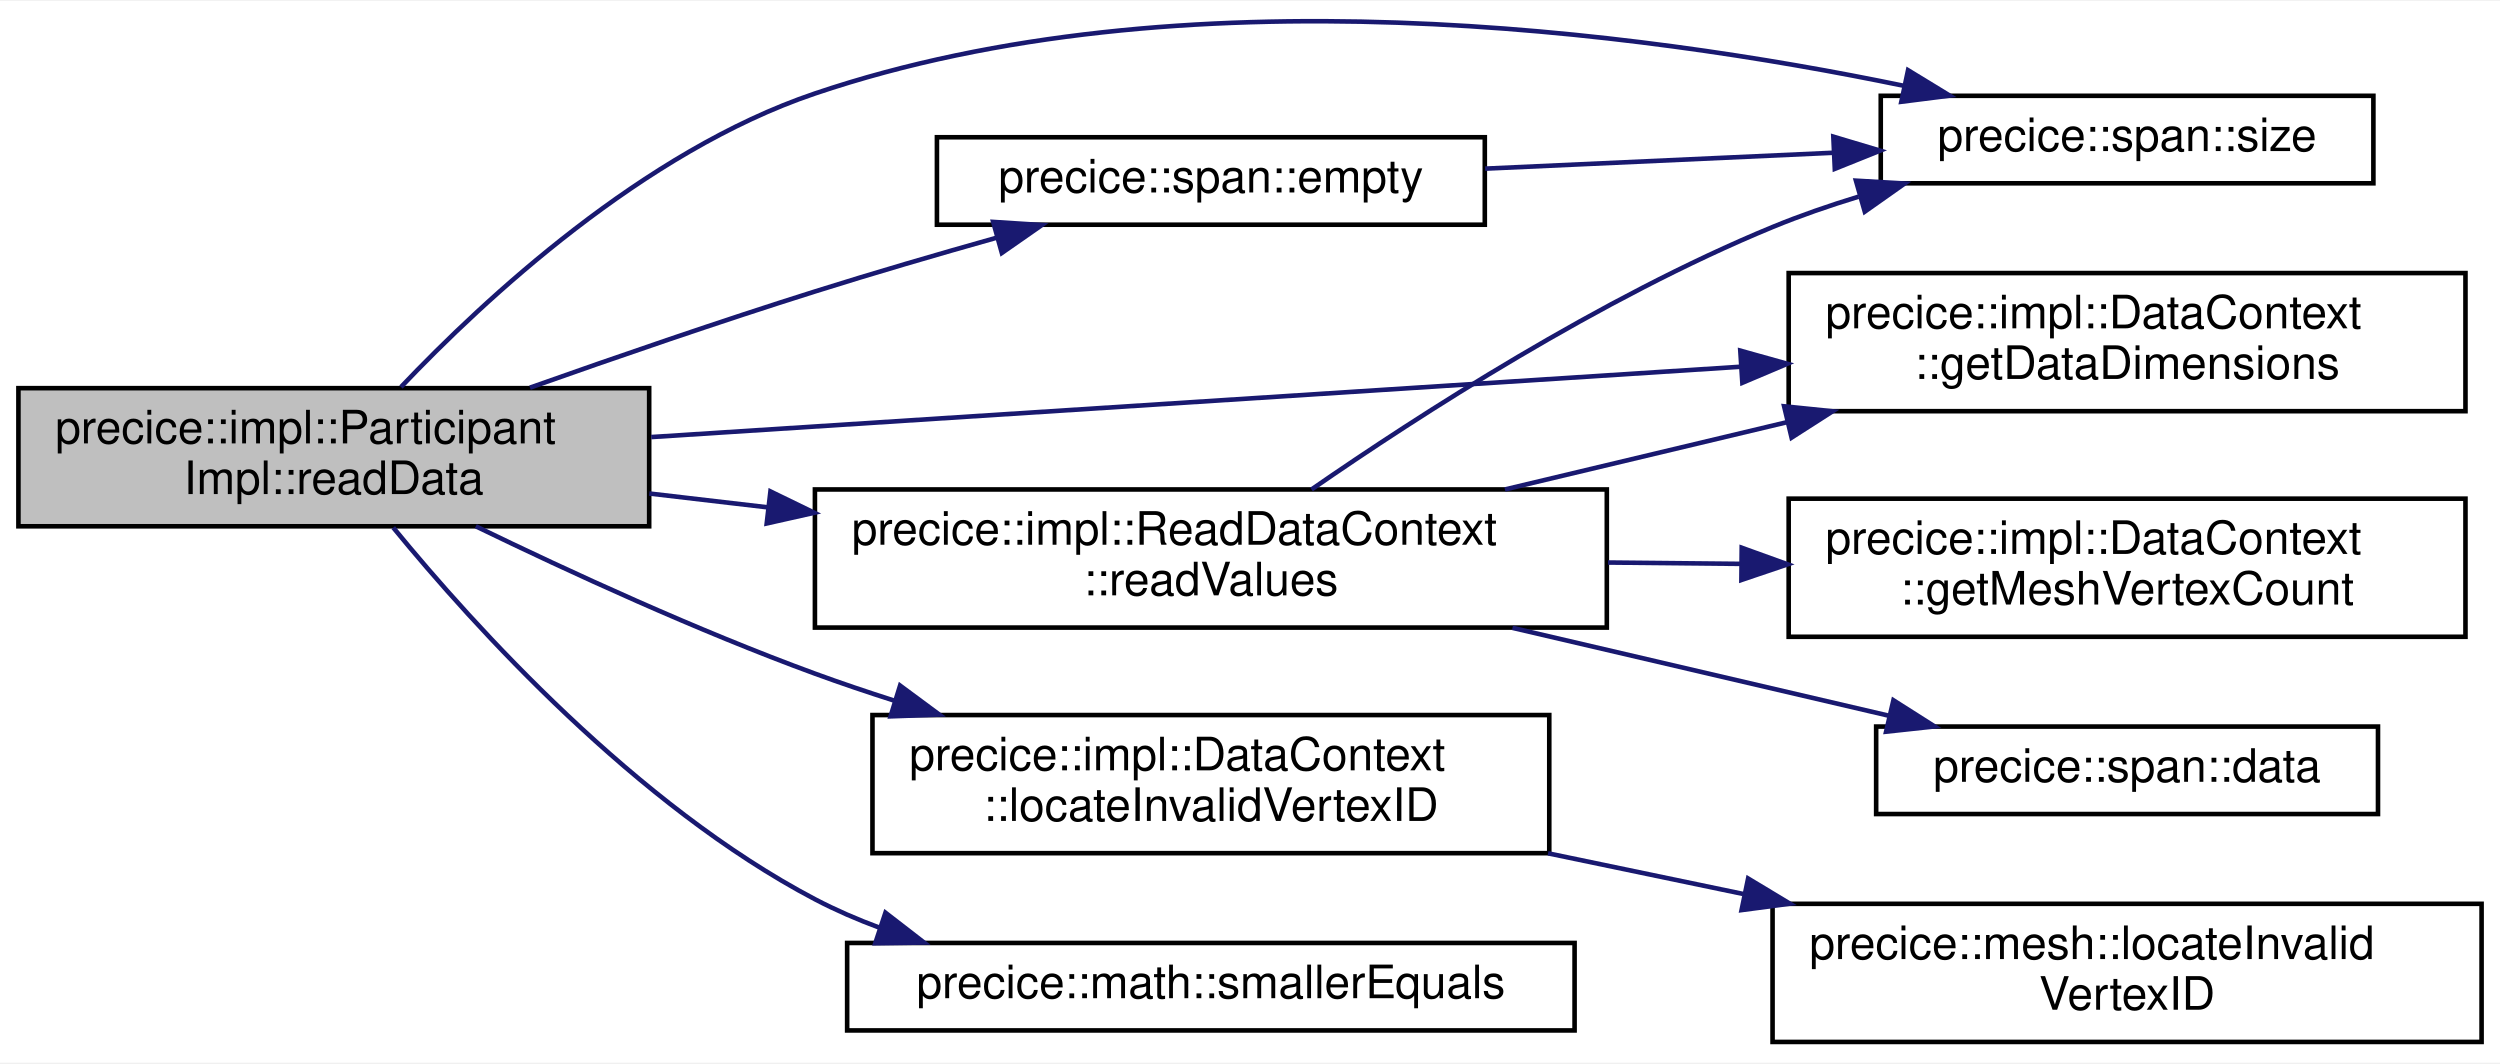
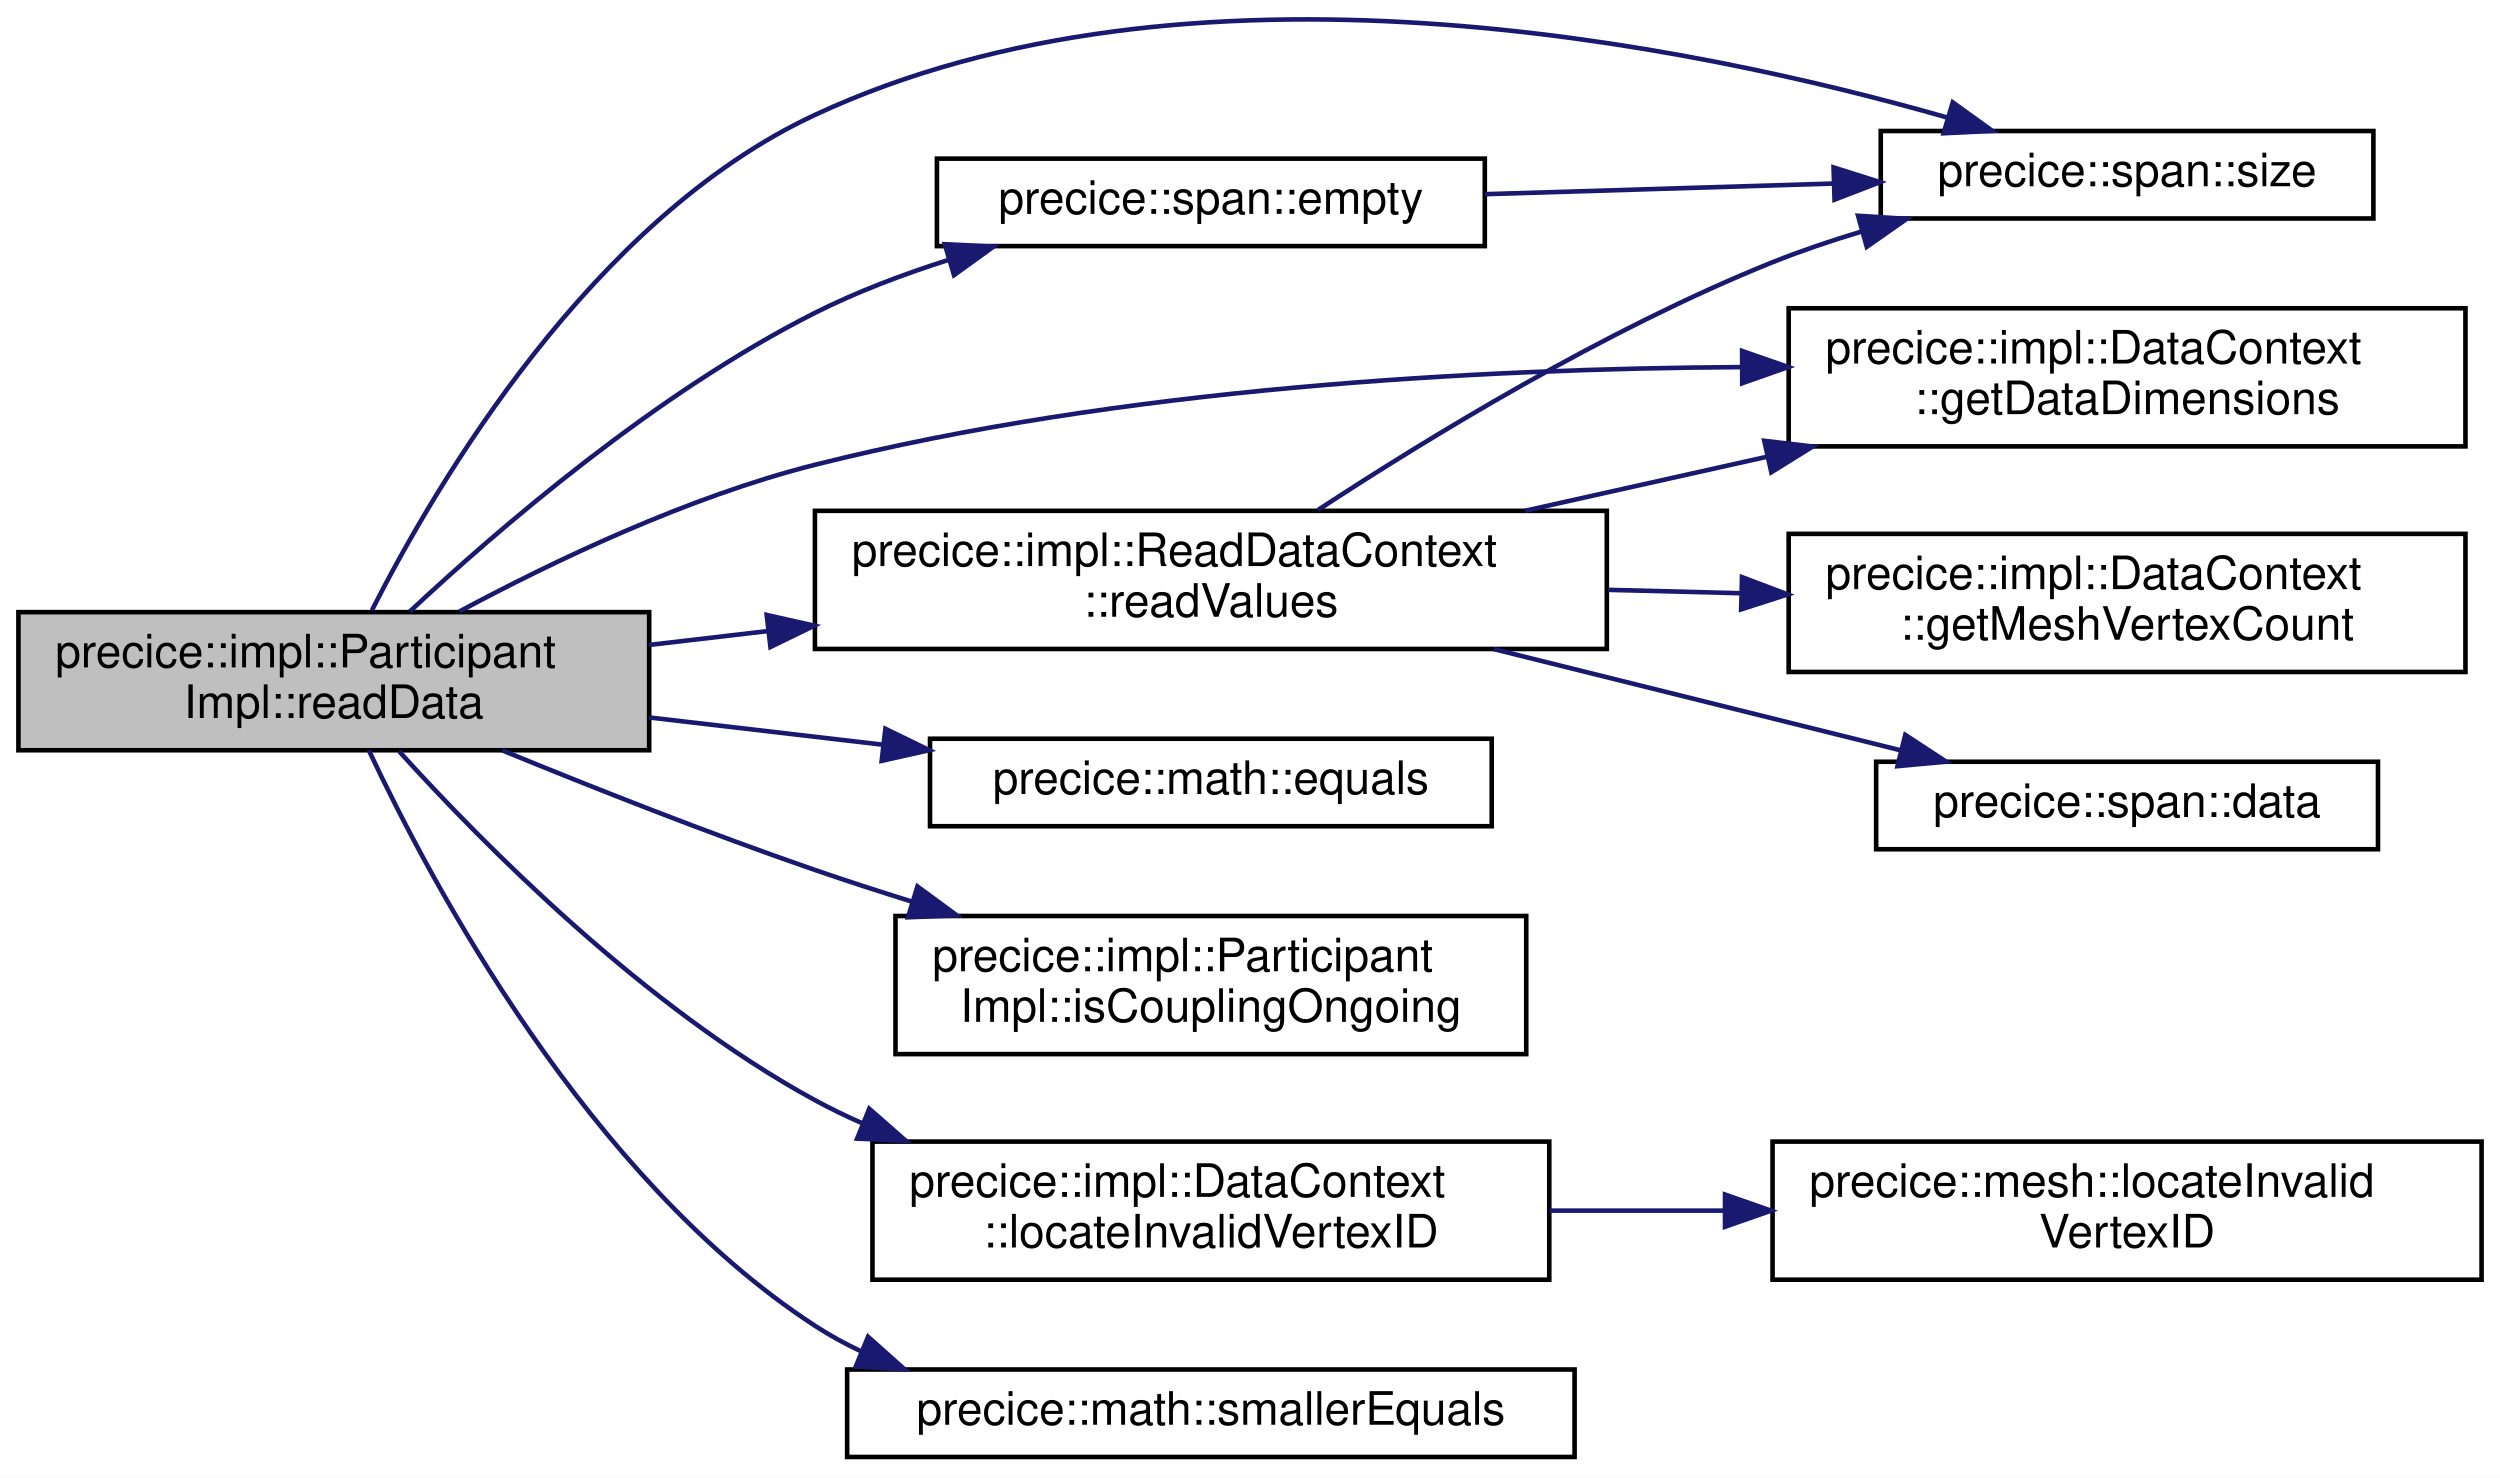
- <svg xmlns="http://www.w3.org/2000/svg" xmlns:xlink="http://www.w3.org/1999/xlink" width="543pt" height="231pt" viewBox="0.00 0.00 543.00 230.62">
-   <g id="graph0" class="graph" transform="scale(1 1) rotate(0) translate(4 226.62)">
-     <polygon fill="white" stroke="transparent" points="-4,4 -4,-226.62 539,-226.62 539,4 -4,4" />
+ <svg xmlns="http://www.w3.org/2000/svg" xmlns:xlink="http://www.w3.org/1999/xlink" width="543pt" height="321pt" viewBox="0.00 0.00 543.00 320.91">
+   <g id="graph0" class="graph" transform="scale(1 1) rotate(0) translate(4 316.91)">
+     <polygon fill="white" stroke="transparent" points="-4,4 -4,-316.91 539,-316.91 539,4 -4,4" />
    <g id="node1" class="node">
      <g id="a_node1">
        <a xlink:title="Reads data values from a mesh. Values correspond to a given point in time relative to the beginning o...">
-           <polygon fill="#bfbfbf" stroke="black" points="0,-112.5 0,-142.5 137,-142.5 137,-112.5 0,-112.5" />
-           <text text-anchor="start" x="8" y="-130.5" font-family="Helvetica,sans-Serif" font-size="10.00">precice::impl::Participant</text>
-           <text text-anchor="middle" x="68.5" y="-119.5" font-family="Helvetica,sans-Serif" font-size="10.00">Impl::readData</text>
+           <polygon fill="#bfbfbf" stroke="black" points="0,-154 0,-184 137,-184 137,-154 0,-154" />
+           <text text-anchor="start" x="8" y="-172" font-family="Helvetica,sans-Serif" font-size="10.00">precice::impl::Participant</text>
+           <text text-anchor="middle" x="68.5" y="-161" font-family="Helvetica,sans-Serif" font-size="10.00">Impl::readData</text>
        </a>
      </g>
    </g>
    <g id="node2" class="node">
      <g id="a_node2">
        <a xlink:href="classprecice_1_1span.html#a04b2be7a6e2bbfb8f3a3e8a424f1a43d" target="_top" xlink:title=" ">
-           <polygon fill="white" stroke="black" points="199.5,-178 199.5,-197 318.5,-197 318.5,-178 199.5,-178" />
-           <text text-anchor="middle" x="259" y="-185" font-family="Helvetica,sans-Serif" font-size="10.00">precice::span::empty</text>
+           <polygon fill="white" stroke="black" points="199.5,-263.5 199.5,-282.5 318.5,-282.5 318.5,-263.5 199.5,-263.5" />
+           <text text-anchor="middle" x="259" y="-270.5" font-family="Helvetica,sans-Serif" font-size="10.00">precice::span::empty</text>
        </a>
      </g>
    </g>
    <g id="edge1" class="edge">
-       <path fill="none" stroke="midnightblue" d="M111.11,-142.61C129.93,-149.27 152.49,-157.05 173,-163.5 185.7,-167.5 199.55,-171.54 212.33,-175.14" />
-       <polygon fill="midnightblue" stroke="midnightblue" points="211.72,-178.61 222.29,-177.93 213.6,-171.87 211.72,-178.61" />
+       <path fill="none" stroke="midnightblue" d="M85.02,-184.14C104.19,-202.05 138.52,-231.63 173,-249 182.04,-253.55 192.07,-257.35 201.97,-260.49" />
+       <polygon fill="midnightblue" stroke="midnightblue" points="201.21,-263.91 211.8,-263.4 203.21,-257.2 201.21,-263.91" />
    </g>
    <g id="node3" class="node">
      <g id="a_node3">
        <a xlink:href="classprecice_1_1span.html#a47dd9f5471352ea4105ab001836273ee" target="_top" xlink:title=" ">
-           <polygon fill="white" stroke="black" points="404.5,-187 404.5,-206 511.5,-206 511.5,-187 404.5,-187" />
-           <text text-anchor="middle" x="458" y="-194" font-family="Helvetica,sans-Serif" font-size="10.00">precice::span::size</text>
+           <polygon fill="white" stroke="black" points="404.5,-269.5 404.5,-288.5 511.5,-288.5 511.5,-269.5 404.5,-269.5" />
+           <text text-anchor="middle" x="458" y="-276.5" font-family="Helvetica,sans-Serif" font-size="10.00">precice::span::size</text>
+         </a>
+       </g>
+     </g>
+     <g id="edge13" class="edge">
+       <path fill="none" stroke="midnightblue" d="M76.78,-184.41C90.85,-212.11 124.67,-269.51 173,-292 254.05,-329.73 362.58,-307.56 419.13,-291.37" />
+       <polygon fill="midnightblue" stroke="midnightblue" points="420.14,-294.72 428.73,-288.53 418.15,-288.01 420.14,-294.72" />
+     </g>
+     <g id="node4" class="node">
+       <g id="a_node4">
+         <a xlink:href="namespaceprecice_1_1math.html#a0e86802cfe992deba131d789d035b5b7" target="_top" xlink:title="Compares two Eigen::MatrixBase for equality up to tolerance.">
+           <polygon fill="white" stroke="black" points="198,-137.5 198,-156.5 320,-156.5 320,-137.5 198,-137.5" />
+           <text text-anchor="middle" x="259" y="-144.5" font-family="Helvetica,sans-Serif" font-size="10.00">precice::math::equals</text>
+         </a>
+       </g>
+     </g>
+     <g id="edge3" class="edge">
+       <path fill="none" stroke="midnightblue" d="M137.02,-161.12C153.47,-159.2 171.1,-157.14 187.67,-155.21" />
+       <polygon fill="midnightblue" stroke="midnightblue" points="188.31,-158.66 197.84,-154.02 187.5,-151.7 188.31,-158.66" />
+     </g>
+     <g id="node5" class="node">
+       <g id="a_node5">
+         <a xlink:href="classprecice_1_1impl_1_1DataContext.html#a947bcec25838edbba8d675527d1bb568" target="_top" xlink:title="Get the dimensions of _providedData.">
+           <polygon fill="white" stroke="black" points="384.5,-220 384.5,-250 531.5,-250 531.5,-220 384.5,-220" />
+           <text text-anchor="start" x="392.5" y="-238" font-family="Helvetica,sans-Serif" font-size="10.00">precice::impl::DataContext</text>
+           <text text-anchor="middle" x="458" y="-227" font-family="Helvetica,sans-Serif" font-size="10.00">::getDataDimensions</text>
+         </a>
+       </g>
+     </g>
+     <g id="edge4" class="edge">
+       <path fill="none" stroke="midnightblue" d="M95.77,-184.13C116.14,-195.06 145.44,-209.06 173,-216 239.34,-232.7 316.98,-236.89 374.3,-237.22" />
+       <polygon fill="midnightblue" stroke="midnightblue" points="374.39,-240.72 384.4,-237.24 374.41,-233.72 374.39,-240.72" />
+     </g>
+     <g id="node6" class="node">
+       <g id="a_node6">
+         <a xlink:href="classprecice_1_1impl_1_1ParticipantImpl.html#a7fccfe140801238825be5485eedef1f0" target="_top" xlink:title="Checks if the coupled simulation is still ongoing.">
+           <polygon fill="white" stroke="black" points="190.5,-88 190.5,-118 327.5,-118 327.5,-88 190.5,-88" />
+           <text text-anchor="start" x="198.5" y="-106" font-family="Helvetica,sans-Serif" font-size="10.00">precice::impl::Participant</text>
+           <text text-anchor="middle" x="259" y="-95" font-family="Helvetica,sans-Serif" font-size="10.00">Impl::isCouplingOngoing</text>
+         </a>
+       </g>
+     </g>
+     <g id="edge5" class="edge">
+       <path fill="none" stroke="midnightblue" d="M105.12,-153.96C124.95,-145.82 150.16,-135.87 173,-128 179.8,-125.66 186.95,-123.34 194.1,-121.11" />
+       <polygon fill="midnightblue" stroke="midnightblue" points="195.27,-124.41 203.81,-118.14 193.22,-117.72 195.27,-124.41" />
+     </g>
+     <g id="node7" class="node">
+       <g id="a_node7">
+         <a xlink:href="classprecice_1_1impl_1_1DataContext.html#ab4a39a6d08a61c829681a08b61b4d004" target="_top" xlink:title=" ">
+           <polygon fill="white" stroke="black" points="185.5,-39 185.5,-69 332.5,-69 332.5,-39 185.5,-39" />
+           <text text-anchor="start" x="193.5" y="-57" font-family="Helvetica,sans-Serif" font-size="10.00">precice::impl::DataContext</text>
+           <text text-anchor="middle" x="259" y="-46" font-family="Helvetica,sans-Serif" font-size="10.00">::locateInvalidVertexID</text>
+         </a>
+       </g>
+     </g>
+     <g id="edge6" class="edge">
+       <path fill="none" stroke="midnightblue" d="M82.67,-153.79C100.96,-133.59 136.01,-98.12 173,-78 176.29,-76.21 179.73,-74.54 183.26,-72.99" />
+       <polygon fill="midnightblue" stroke="midnightblue" points="184.8,-76.14 192.76,-69.15 182.17,-69.65 184.8,-76.14" />
+     </g>
+     <g id="node9" class="node">
+       <g id="a_node9">
+         <a xlink:href="classprecice_1_1impl_1_1ReadDataContext.html#a8cb053b04870978d07f86463427c20cc" target="_top" xlink:title="Samples data at a given point in time within the current time window for given indices.">
+           <polygon fill="white" stroke="black" points="173,-176 173,-206 345,-206 345,-176 173,-176" />
+           <text text-anchor="start" x="181" y="-194" font-family="Helvetica,sans-Serif" font-size="10.00">precice::impl::ReadDataContext</text>
+           <text text-anchor="middle" x="259" y="-183" font-family="Helvetica,sans-Serif" font-size="10.00">::readValues</text>
+         </a>
+       </g>
+     </g>
+     <g id="edge8" class="edge">
+       <path fill="none" stroke="midnightblue" d="M137.02,-176.88C145.37,-177.86 154.03,-178.87 162.7,-179.88" />
+       <polygon fill="midnightblue" stroke="midnightblue" points="162.53,-183.38 172.86,-181.06 163.34,-176.43 162.53,-183.38" />
+     </g>
+     <g id="node12" class="node">
+       <g id="a_node12">
+         <a xlink:href="namespaceprecice_1_1math.html#a9885a93970db6840d33a76782ae9d4c7" target="_top" xlink:title=" ">
+           <polygon fill="white" stroke="black" points="180,-0.5 180,-19.5 338,-19.5 338,-0.5 180,-0.5" />
+           <text text-anchor="middle" x="259" y="-7.5" font-family="Helvetica,sans-Serif" font-size="10.00">precice::math::smallerEquals</text>
+         </a>
+       </g>
+     </g>
+     <g id="edge14" class="edge">
+       <path fill="none" stroke="midnightblue" d="M76.12,-153.97C89.76,-124.89 123.86,-60.99 173,-29 176.16,-26.94 179.52,-25.1 183,-23.46" />
+       <polygon fill="midnightblue" stroke="midnightblue" points="184.54,-26.61 192.45,-19.56 181.87,-20.14 184.54,-26.61" />
+     </g>
+     <g id="edge2" class="edge">
+       <path fill="none" stroke="midnightblue" d="M318.57,-274.78C342.39,-275.51 369.96,-276.35 394.19,-277.09" />
+       <polygon fill="midnightblue" stroke="midnightblue" points="394.25,-280.59 404.35,-277.4 394.46,-273.59 394.25,-280.59" />
+     </g>
+     <g id="node8" class="node">
+       <g id="a_node8">
+         <a xlink:href="namespaceprecice_1_1mesh.html#a5ac143124a0e12e7fdbabc8717c9f8fe" target="_top" xlink:title=" ">
+           <polygon fill="white" stroke="black" points="381,-39 381,-69 535,-69 535,-39 381,-39" />
+           <text text-anchor="start" x="389" y="-57" font-family="Helvetica,sans-Serif" font-size="10.00">precice::mesh::locateInvalid</text>
+           <text text-anchor="middle" x="458" y="-46" font-family="Helvetica,sans-Serif" font-size="10.00">VertexID</text>
+         </a>
+       </g>
+     </g>
+     <g id="edge7" class="edge">
+       <path fill="none" stroke="midnightblue" d="M332.52,-54C344.9,-54 357.86,-54 370.56,-54" />
+       <polygon fill="midnightblue" stroke="midnightblue" points="370.67,-57.5 380.67,-54 370.67,-50.5 370.67,-57.5" />
+     </g>
+     <g id="edge12" class="edge">
+       <path fill="none" stroke="midnightblue" d="M282.26,-206.18C305.85,-221.65 344.64,-245.41 381,-260 387.19,-262.48 393.8,-264.71 400.44,-266.7" />
+       <polygon fill="midnightblue" stroke="midnightblue" points="399.57,-270.09 410.14,-269.42 401.46,-263.35 399.57,-270.09" />
+     </g>
+     <g id="edge10" class="edge">
+       <path fill="none" stroke="midnightblue" d="M327.25,-206.02C344.11,-209.79 362.34,-213.86 379.65,-217.72" />
+       <polygon fill="midnightblue" stroke="midnightblue" points="379.2,-221.21 389.72,-219.97 380.73,-214.38 379.2,-221.21" />
+     </g>
+     <g id="node10" class="node">
+       <g id="a_node10">
+         <a xlink:href="classprecice_1_1span.html#a628d875cdc1751afca0bfa66213db007" target="_top" xlink:title=" ">
+           <polygon fill="white" stroke="black" points="403.5,-132.5 403.5,-151.5 512.5,-151.5 512.5,-132.5 403.5,-132.5" />
+           <text text-anchor="middle" x="458" y="-139.5" font-family="Helvetica,sans-Serif" font-size="10.00">precice::span::data</text>
+         </a>
+       </g>
+     </g>
+     <g id="edge9" class="edge">
+       <path fill="none" stroke="midnightblue" d="M320.45,-175.97C348.83,-168.91 382.19,-160.61 408.84,-153.98" />
+       <polygon fill="midnightblue" stroke="midnightblue" points="409.83,-157.34 418.69,-151.53 408.14,-150.55 409.83,-157.34" />
+     </g>
+     <g id="node11" class="node">
+       <g id="a_node11">
+         <a xlink:href="classprecice_1_1impl_1_1DataContext.html#a219498a5341d793fa4dbcf85582205ab" target="_top" xlink:title="Get the number of vertices of mesh.">
+           <polygon fill="white" stroke="black" points="384.5,-171 384.5,-201 531.5,-201 531.5,-171 384.5,-171" />
+           <text text-anchor="start" x="392.5" y="-189" font-family="Helvetica,sans-Serif" font-size="10.00">precice::impl::DataContext</text>
+           <text text-anchor="middle" x="458" y="-178" font-family="Helvetica,sans-Serif" font-size="10.00">::getMeshVertexCount</text>
        </a>
      </g>
    </g>
    <g id="edge11" class="edge">
-       <path fill="none" stroke="midnightblue" d="M83.09,-142.75C101.32,-161.93 135.74,-193.9 173,-206.5 252.58,-233.4 351.94,-220.09 409.56,-208.16" />
-       <polygon fill="midnightblue" stroke="midnightblue" points="410.43,-211.56 419.48,-206.04 408.97,-204.71 410.43,-211.56" />
-     </g>
-     <g id="node4" class="node">
-       <g id="a_node4">
-         <a xlink:href="classprecice_1_1impl_1_1DataContext.html#a947bcec25838edbba8d675527d1bb568" target="_top" xlink:title="Get the dimensions of _providedData.">
-           <polygon fill="white" stroke="black" points="384.5,-137.5 384.5,-167.5 531.5,-167.5 531.5,-137.5 384.5,-137.5" />
-           <text text-anchor="start" x="392.5" y="-155.5" font-family="Helvetica,sans-Serif" font-size="10.00">precice::impl::DataContext</text>
-           <text text-anchor="middle" x="458" y="-144.5" font-family="Helvetica,sans-Serif" font-size="10.00">::getDataDimensions</text>
-         </a>
-       </g>
-     </g>
-     <g id="edge3" class="edge">
-       <path fill="none" stroke="midnightblue" d="M137.44,-131.88C203.33,-136.13 303.43,-142.59 374,-147.15" />
-       <polygon fill="midnightblue" stroke="midnightblue" points="373.99,-150.65 384.19,-147.8 374.44,-143.67 373.99,-150.65" />
-     </g>
-     <g id="node5" class="node">
-       <g id="a_node5">
-         <a xlink:href="classprecice_1_1impl_1_1DataContext.html#ab4a39a6d08a61c829681a08b61b4d004" target="_top" xlink:title=" ">
-           <polygon fill="white" stroke="black" points="185.5,-41.5 185.5,-71.5 332.5,-71.5 332.5,-41.5 185.5,-41.5" />
-           <text text-anchor="start" x="193.5" y="-59.5" font-family="Helvetica,sans-Serif" font-size="10.00">precice::impl::DataContext</text>
-           <text text-anchor="middle" x="259" y="-48.5" font-family="Helvetica,sans-Serif" font-size="10.00">::locateInvalidVertexID</text>
-         </a>
-       </g>
-     </g>
-     <g id="edge4" class="edge">
-       <path fill="none" stroke="midnightblue" d="M99.34,-112.5C119.75,-102.6 147.61,-89.79 173,-80.5 178.54,-78.47 184.32,-76.52 190.17,-74.65" />
-       <polygon fill="midnightblue" stroke="midnightblue" points="191.5,-77.9 200.01,-71.6 189.43,-71.22 191.5,-77.9" />
-     </g>
-     <g id="node7" class="node">
-       <g id="a_node7">
-         <a xlink:href="classprecice_1_1impl_1_1ReadDataContext.html#a8cb053b04870978d07f86463427c20cc" target="_top" xlink:title="Samples data at a given point in time within the current time window for given indices.">
-           <polygon fill="white" stroke="black" points="173,-90.5 173,-120.5 345,-120.5 345,-90.5 173,-90.5" />
-           <text text-anchor="start" x="181" y="-108.5" font-family="Helvetica,sans-Serif" font-size="10.00">precice::impl::ReadDataContext</text>
-           <text text-anchor="middle" x="259" y="-97.5" font-family="Helvetica,sans-Serif" font-size="10.00">::readValues</text>
-         </a>
-       </g>
-     </g>
-     <g id="edge6" class="edge">
-       <path fill="none" stroke="midnightblue" d="M137.02,-119.62C145.37,-118.64 154.03,-117.63 162.7,-116.62" />
-       <polygon fill="midnightblue" stroke="midnightblue" points="163.34,-120.07 172.86,-115.44 162.53,-113.12 163.34,-120.07" />
-     </g>
-     <g id="node10" class="node">
-       <g id="a_node10">
-         <a xlink:href="namespaceprecice_1_1math.html#a9885a93970db6840d33a76782ae9d4c7" target="_top" xlink:title=" ">
-           <polygon fill="white" stroke="black" points="180,-3 180,-22 338,-22 338,-3 180,-3" />
-           <text text-anchor="middle" x="259" y="-10" font-family="Helvetica,sans-Serif" font-size="10.00">precice::math::smallerEquals</text>
-         </a>
-       </g>
-     </g>
-     <g id="edge12" class="edge">
-       <path fill="none" stroke="midnightblue" d="M81.42,-112.21C99.04,-90.71 134.17,-51.91 173,-31.5 177.49,-29.14 182.25,-27.08 187.15,-25.27" />
-       <polygon fill="midnightblue" stroke="midnightblue" points="188.32,-28.57 196.7,-22.09 186.11,-21.93 188.32,-28.57" />
-     </g>
-     <g id="edge2" class="edge">
-       <path fill="none" stroke="midnightblue" d="M318.57,-190.18C342.39,-191.26 369.96,-192.52 394.19,-193.63" />
-       <polygon fill="midnightblue" stroke="midnightblue" points="394.2,-197.13 404.35,-194.09 394.52,-190.14 394.2,-197.13" />
-     </g>
-     <g id="node6" class="node">
-       <g id="a_node6">
-         <a xlink:href="namespaceprecice_1_1mesh.html#a5ac143124a0e12e7fdbabc8717c9f8fe" target="_top" xlink:title=" ">
-           <polygon fill="white" stroke="black" points="381,-0.5 381,-30.5 535,-30.5 535,-0.5 381,-0.5" />
-           <text text-anchor="start" x="389" y="-18.5" font-family="Helvetica,sans-Serif" font-size="10.00">precice::mesh::locateInvalid</text>
-           <text text-anchor="middle" x="458" y="-7.5" font-family="Helvetica,sans-Serif" font-size="10.00">VertexID</text>
-         </a>
-       </g>
-     </g>
-     <g id="edge5" class="edge">
-       <path fill="none" stroke="midnightblue" d="M332.24,-41.47C346.02,-38.6 360.55,-35.57 374.62,-32.64" />
-       <polygon fill="midnightblue" stroke="midnightblue" points="375.69,-36 384.77,-30.53 374.27,-29.14 375.69,-36" />
-     </g>
-     <g id="edge10" class="edge">
-       <path fill="none" stroke="midnightblue" d="M280.86,-120.5C304.22,-136.66 343.71,-162.13 381,-177.5 386.94,-179.95 393.28,-182.14 399.66,-184.09" />
-       <polygon fill="midnightblue" stroke="midnightblue" points="399.11,-187.57 409.69,-186.95 401.03,-180.84 399.11,-187.57" />
-     </g>
-     <g id="edge8" class="edge">
-       <path fill="none" stroke="midnightblue" d="M322.87,-120.5C342.42,-125.16 364.13,-130.34 384.29,-135.15" />
-       <polygon fill="midnightblue" stroke="midnightblue" points="383.51,-138.56 394.05,-137.48 385.13,-131.76 383.51,-138.56" />
-     </g>
-     <g id="node8" class="node">
-       <g id="a_node8">
-         <a xlink:href="classprecice_1_1span.html#a628d875cdc1751afca0bfa66213db007" target="_top" xlink:title=" ">
-           <polygon fill="white" stroke="black" points="403.5,-50 403.5,-69 512.5,-69 512.5,-50 403.5,-50" />
-           <text text-anchor="middle" x="458" y="-57" font-family="Helvetica,sans-Serif" font-size="10.00">precice::span::data</text>
-         </a>
-       </g>
-     </g>
-     <g id="edge7" class="edge">
-       <path fill="none" stroke="midnightblue" d="M324.51,-90.44C351.04,-84.24 381.32,-77.17 406.23,-71.36" />
-       <polygon fill="midnightblue" stroke="midnightblue" points="407.25,-74.71 416.19,-69.03 405.66,-67.89 407.25,-74.71" />
-     </g>
-     <g id="node9" class="node">
-       <g id="a_node9">
-         <a xlink:href="classprecice_1_1impl_1_1DataContext.html#a219498a5341d793fa4dbcf85582205ab" target="_top" xlink:title="Get the number of vertices of mesh.">
-           <polygon fill="white" stroke="black" points="384.5,-88.5 384.5,-118.5 531.5,-118.5 531.5,-88.5 384.5,-88.5" />
-           <text text-anchor="start" x="392.5" y="-106.5" font-family="Helvetica,sans-Serif" font-size="10.00">precice::impl::DataContext</text>
-           <text text-anchor="middle" x="458" y="-95.5" font-family="Helvetica,sans-Serif" font-size="10.00">::getMeshVertexCount</text>
-         </a>
-       </g>
-     </g>
-     <g id="edge9" class="edge">
-       <path fill="none" stroke="midnightblue" d="M345.26,-104.63C354.81,-104.54 364.52,-104.44 374.04,-104.34" />
-       <polygon fill="midnightblue" stroke="midnightblue" points="374.3,-107.84 384.27,-104.24 374.23,-100.84 374.3,-107.84" />
+       <path fill="none" stroke="midnightblue" d="M345.26,-188.84C354.81,-188.59 364.52,-188.35 374.04,-188.11" />
+       <polygon fill="midnightblue" stroke="midnightblue" points="374.36,-191.6 384.27,-187.85 374.18,-184.6 374.36,-191.6" />
    </g>
  </g>
</svg>
